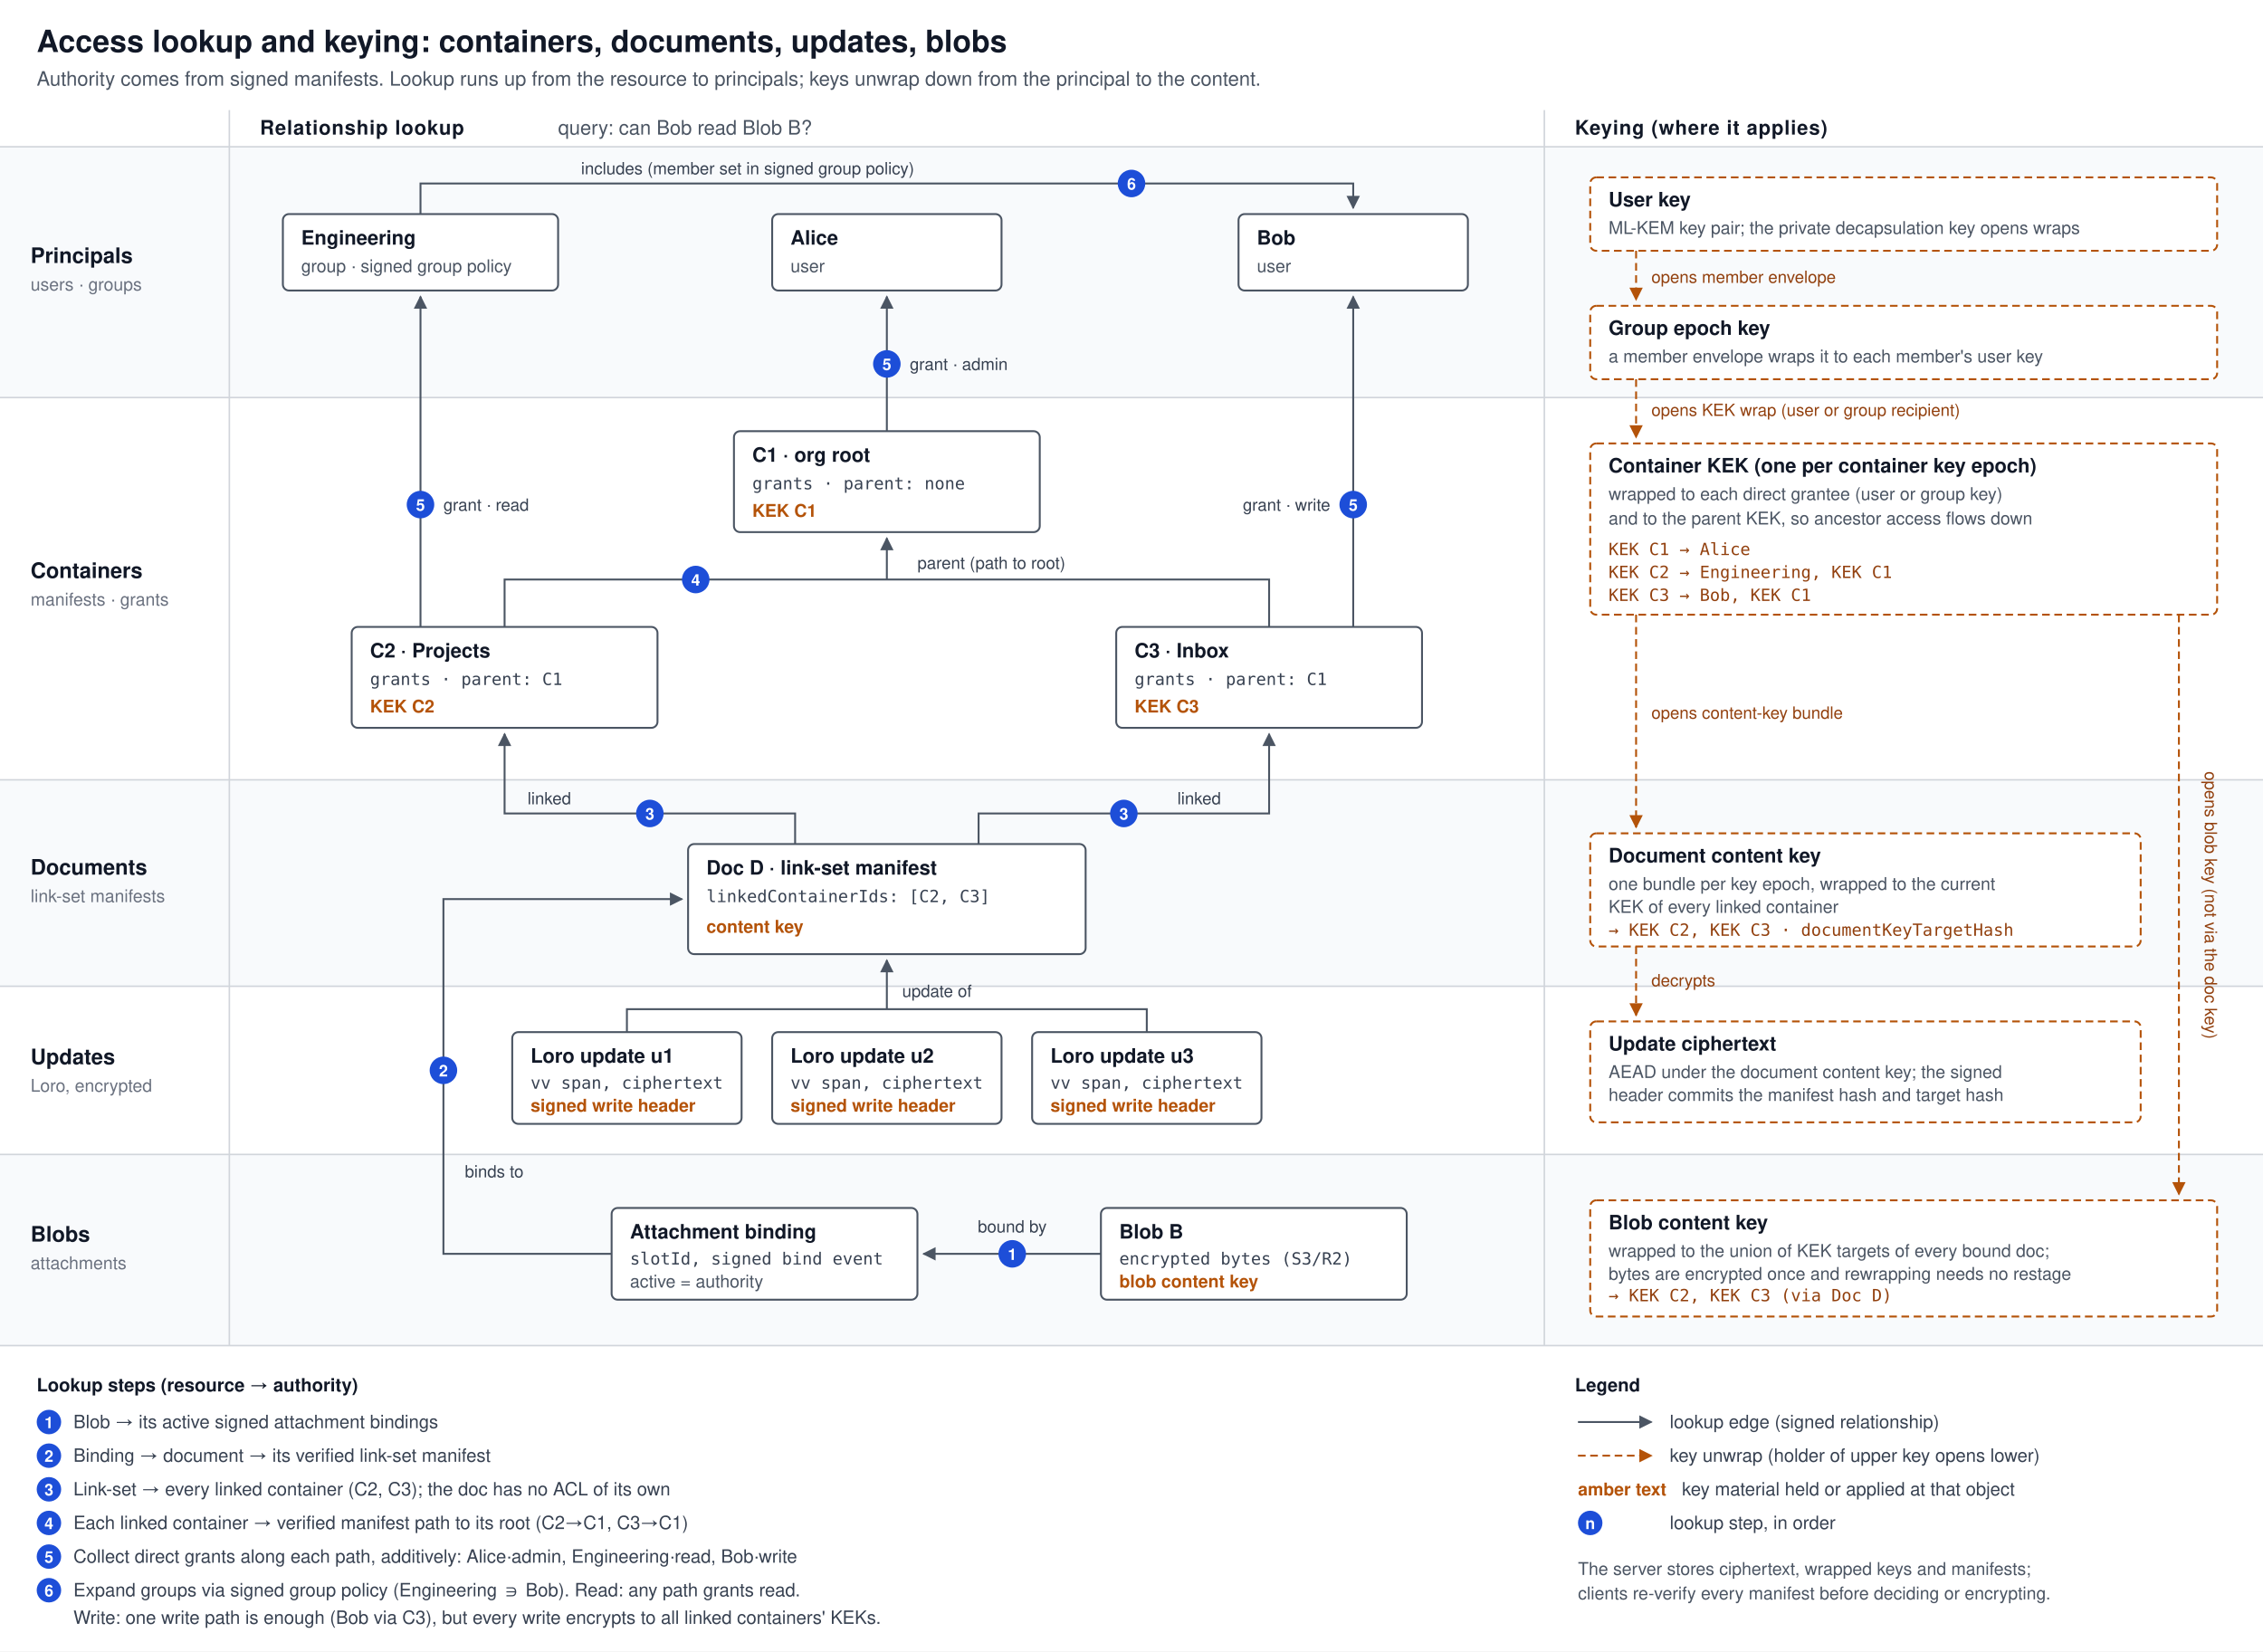
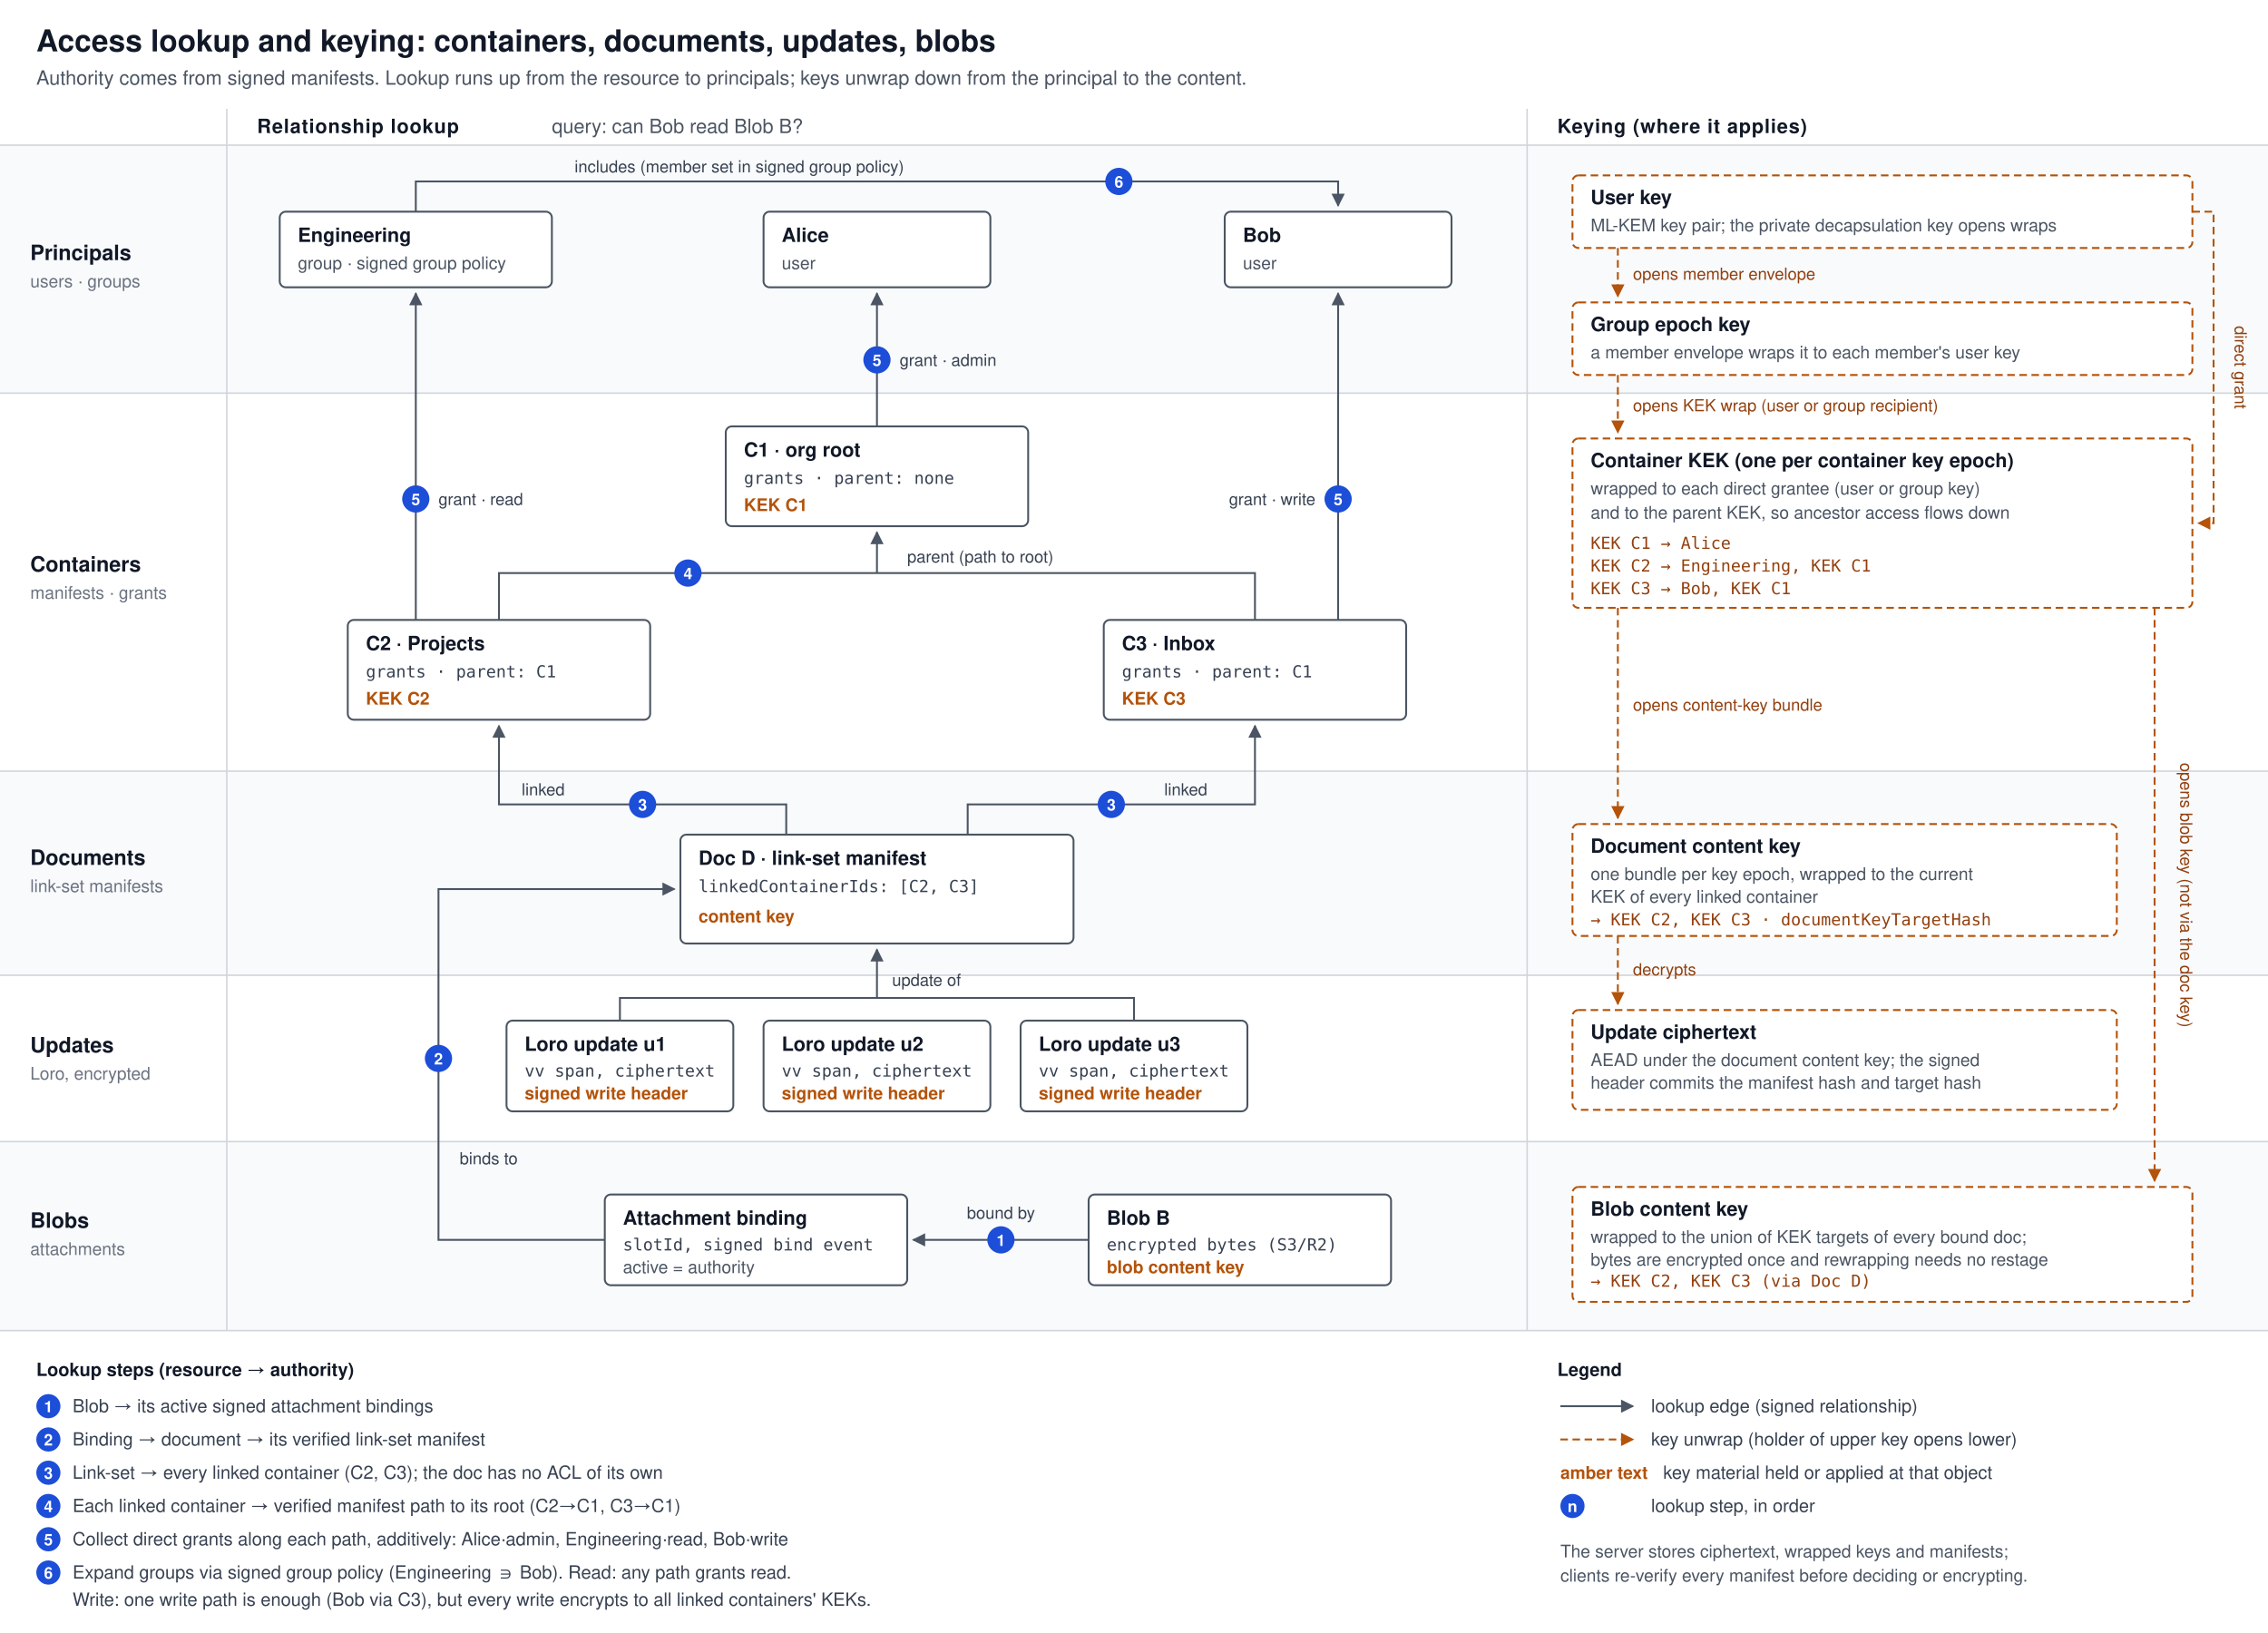
- <svg xmlns="http://www.w3.org/2000/svg" width="1480" height="1080" viewBox="0 0 1480 1080" font-family="ui-sans-serif, -apple-system, 'Segoe UI', Helvetica, Arial, sans-serif">
+ <svg xmlns="http://www.w3.org/2000/svg" width="1500" height="1080" viewBox="0 0 1500 1080" font-family="ui-sans-serif, -apple-system, 'Segoe UI', Helvetica, Arial, sans-serif">
  <defs>
    <marker id="arrow" viewBox="0 0 10 10" refX="9" refY="5" markerWidth="7" markerHeight="7" orient="auto-start-reverse">
      <path d="M0,0 L10,5 L0,10 z" fill="#4b5563" />
    </marker>
    <marker id="arrow-key" viewBox="0 0 10 10" refX="9" refY="5" markerWidth="7" markerHeight="7" orient="auto-start-reverse">
      <path d="M0,0 L10,5 L0,10 z" fill="#b45309" />
    </marker>
    <style>
      .title { font-size: 20px; font-weight: 600; fill: #111827; }
      .sub { font-size: 13px; fill: #4b5563; }
      .colhead { font-size: 13px; font-weight: 600; fill: #111827; letter-spacing: 0.04em; text-transform: uppercase; }
      .lane { font-size: 14px; font-weight: 600; fill: #111827; }
      .lanesub { font-size: 11.5px; fill: #6b7280; }
      .box { fill: #ffffff; stroke: #4b5563; stroke-width: 1.25; }
      .kbox { fill: #ffffff; stroke: #b45309; stroke-width: 1.25; stroke-dasharray: 5 3; }
      .name { font-size: 13px; font-weight: 600; fill: #111827; }
      .meta { font-size: 11.5px; fill: #4b5563; }
      .mono { font-size: 11px; fill: #374151; font-family: ui-monospace, SFMono-Regular, Menlo, Consolas, monospace; }
      .key { font-size: 11.5px; fill: #b45309; font-weight: 600; }
      .keymono { font-size: 11px; fill: #92400e; font-family: ui-monospace, SFMono-Regular, Menlo, Consolas, monospace; }
      .edge { fill: none; stroke: #4b5563; stroke-width: 1.25; }
      .kedge { fill: none; stroke: #b45309; stroke-width: 1.25; stroke-dasharray: 5 3; }
      .elabel { font-size: 11px; fill: #374151; }
      .klabel { font-size: 11px; fill: #92400e; }
      .step { fill: #1d4ed8; }
      .stepnum { font-size: 10.5px; font-weight: 700; fill: #ffffff; text-anchor: middle; }
      .foot { font-size: 12px; fill: #374151; }
      .foothead { font-size: 12px; font-weight: 600; fill: #111827; }
    </style>
  </defs>
-   <rect x="0" y="0" width="1480" height="1080" fill="#ffffff" />
+   <rect x="0" y="0" width="1500" height="1080" fill="#ffffff" />
  <text x="24" y="34" class="title">Access lookup and keying: containers, documents, updates, blobs</text>
  <text x="24" y="56" class="sub">Authority comes from signed manifests. Lookup runs up from the resource to principals; keys unwrap down from the principal to the content.</text>
-   <rect x="0" y="96" width="1480" height="164" fill="#f8fafc" />
-   <rect x="0" y="260" width="1480" height="250" fill="#ffffff" />
-   <rect x="0" y="510" width="1480" height="135" fill="#f8fafc" />
-   <rect x="0" y="645" width="1480" height="110" fill="#ffffff" />
-   <rect x="0" y="755" width="1480" height="125" fill="#f8fafc" />
+   <rect x="0" y="96" width="1500" height="164" fill="#f8fafc" />
+   <rect x="0" y="260" width="1500" height="250" fill="#ffffff" />
+   <rect x="0" y="510" width="1500" height="135" fill="#f8fafc" />
+   <rect x="0" y="645" width="1500" height="110" fill="#ffffff" />
+   <rect x="0" y="755" width="1500" height="125" fill="#f8fafc" />
  <g stroke="#d1d5db" stroke-width="1">
-     <line x1="0" y1="96" x2="1480" y2="96" />
-     <line x1="0" y1="260" x2="1480" y2="260" />
-     <line x1="0" y1="510" x2="1480" y2="510" />
-     <line x1="0" y1="645" x2="1480" y2="645" />
-     <line x1="0" y1="755" x2="1480" y2="755" />
-     <line x1="0" y1="880" x2="1480" y2="880" />
+     <line x1="0" y1="96" x2="1500" y2="96" />
+     <line x1="0" y1="260" x2="1500" y2="260" />
+     <line x1="0" y1="510" x2="1500" y2="510" />
+     <line x1="0" y1="645" x2="1500" y2="645" />
+     <line x1="0" y1="755" x2="1500" y2="755" />
+     <line x1="0" y1="880" x2="1500" y2="880" />
    <line x1="150" y1="72" x2="150" y2="880" />
    <line x1="1010" y1="72" x2="1010" y2="880" />
  </g>
  <text x="170" y="88" class="colhead">Relationship lookup</text>
  <text x="365" y="88" class="sub">query: can Bob read Blob B?</text>
  <text x="1030" y="88" class="colhead">Keying (where it applies)</text>
  <text x="20" y="172" class="lane">Principals</text>
  <text x="20" y="190" class="lanesub">users · groups</text>
  <text x="20" y="378" class="lane">Containers</text>
  <text x="20" y="396" class="lanesub">manifests · grants</text>
  <text x="20" y="572" class="lane">Documents</text>
  <text x="20" y="590" class="lanesub">link-set manifests</text>
  <text x="20" y="696" class="lane">Updates</text>
  <text x="20" y="714" class="lanesub">Loro, encrypted</text>
  <text x="20" y="812" class="lane">Blobs</text>
  <text x="20" y="830" class="lanesub">attachments</text>
  <rect x="185" y="140" width="180" height="50" rx="4" class="box" />
  <text x="197" y="160" class="name">Engineering</text>
  <text x="197" y="178" class="meta">group · signed group policy</text>
  <rect x="505" y="140" width="150" height="50" rx="4" class="box" />
  <text x="517" y="160" class="name">Alice</text>
  <text x="517" y="178" class="meta">user</text>
  <rect x="810" y="140" width="150" height="50" rx="4" class="box" />
  <text x="822" y="160" class="name">Bob</text>
  <text x="822" y="178" class="meta">user</text>
  <path d="M275,140 V120 H885 V136" class="edge" marker-end="url(#arrow)" />
  <text x="380" y="114" class="elabel">includes (member set in signed group policy)</text>
  <circle cx="740" cy="120" r="9" class="step" />
  <text x="740" y="124" class="stepnum">6</text>
  <rect x="480" y="282" width="200" height="66" rx="4" class="box" />
  <text x="492" y="302" class="name">C1 · org root</text>
  <text x="492" y="320" class="mono">grants · parent: none</text>
  <text x="492" y="338" class="key">KEK C1</text>
  <rect x="230" y="410" width="200" height="66" rx="4" class="box" />
  <text x="242" y="430" class="name">C2 · Projects</text>
  <text x="242" y="448" class="mono">grants · parent: C1</text>
  <text x="242" y="466" class="key">KEK C2</text>
  <rect x="730" y="410" width="200" height="66" rx="4" class="box" />
  <text x="742" y="430" class="name">C3 · Inbox</text>
  <text x="742" y="448" class="mono">grants · parent: C1</text>
  <text x="742" y="466" class="key">KEK C3</text>
  <path d="M330,410 V379 H830 V410" class="edge" />
  <path d="M580,379 V352" class="edge" marker-end="url(#arrow)" />
  <text x="600" y="372" class="elabel">parent (path to root)</text>
  <circle cx="455" cy="379" r="9" class="step" />
  <text x="455" y="383" class="stepnum">4</text>
  <path d="M275,410 V194" class="edge" marker-end="url(#arrow)" />
  <circle cx="275" cy="330" r="9" class="step" />
  <text x="275" y="334" class="stepnum">5</text>
  <text x="290" y="334" class="elabel">grant · read</text>
  <path d="M580,282 V194" class="edge" marker-end="url(#arrow)" />
  <circle cx="580" cy="238" r="9" class="step" />
  <text x="580" y="242" class="stepnum">5</text>
  <text x="595" y="242" class="elabel">grant · admin</text>
  <path d="M885,410 V194" class="edge" marker-end="url(#arrow)" />
  <circle cx="885" cy="330" r="9" class="step" />
  <text x="885" y="334" class="stepnum">5</text>
  <text x="870" y="334" class="elabel" text-anchor="end">grant · write</text>
  <rect x="450" y="552" width="260" height="72" rx="4" class="box" />
  <text x="462" y="572" class="name">Doc D · link-set manifest</text>
  <text x="462" y="590" class="mono">linkedContainerIds: [C2, C3]</text>
  <text x="462" y="610" class="key">content key</text>
  <path d="M520,552 V532 H330 V480" class="edge" marker-end="url(#arrow)" />
  <path d="M640,552 V532 H830 V480" class="edge" marker-end="url(#arrow)" />
  <circle cx="425" cy="532" r="9" class="step" />
  <text x="425" y="536" class="stepnum">3</text>
  <circle cx="735" cy="532" r="9" class="step" />
  <text x="735" y="536" class="stepnum">3</text>
  <text x="345" y="526" class="elabel">linked</text>
  <text x="770" y="526" class="elabel">linked</text>
  <rect x="335" y="675" width="150" height="60" rx="4" class="box" />
  <text x="347" y="695" class="name">Loro update u1</text>
  <text x="347" y="712" class="mono">vv span, ciphertext</text>
  <text x="347" y="727" class="key">signed write header</text>
  <rect x="505" y="675" width="150" height="60" rx="4" class="box" />
  <text x="517" y="695" class="name">Loro update u2</text>
  <text x="517" y="712" class="mono">vv span, ciphertext</text>
  <text x="517" y="727" class="key">signed write header</text>
  <rect x="675" y="675" width="150" height="60" rx="4" class="box" />
  <text x="687" y="695" class="name">Loro update u3</text>
  <text x="687" y="712" class="mono">vv span, ciphertext</text>
  <text x="687" y="727" class="key">signed write header</text>
  <path d="M410,675 V660 H750 V675" class="edge" />
  <path d="M580,660 V628" class="edge" marker-end="url(#arrow)" />
  <text x="590" y="652" class="elabel">update of</text>
  <rect x="400" y="790" width="200" height="60" rx="4" class="box" />
  <text x="412" y="810" class="name">Attachment binding</text>
  <text x="412" y="827" class="mono">slotId, signed bind event</text>
  <text x="412" y="842" class="meta">active = authority</text>
  <rect x="720" y="790" width="200" height="60" rx="4" class="box" />
  <text x="732" y="810" class="name">Blob B</text>
  <text x="732" y="827" class="mono">encrypted bytes (S3/R2)</text>
  <text x="732" y="842" class="key">blob content key</text>
  <path d="M720,820 H604" class="edge" marker-end="url(#arrow)" />
  <circle cx="662" cy="820" r="9" class="step" />
  <text x="662" y="824" class="stepnum">1</text>
  <text x="662" y="806" class="elabel" text-anchor="middle">bound by</text>
  <path d="M400,820 H290 V588 H446" class="edge" marker-end="url(#arrow)" />
  <circle cx="290" cy="700" r="9" class="step" />
  <text x="290" y="704" class="stepnum">2</text>
  <text x="304" y="770" class="elabel">binds to</text>
  <rect x="1040" y="116" width="410" height="48" rx="4" class="kbox" />
  <text x="1052" y="135" class="name">User key</text>
  <text x="1052" y="153" class="meta">ML-KEM key pair; the private decapsulation key opens wraps</text>
  <rect x="1040" y="200" width="410" height="48" rx="4" class="kbox" />
  <text x="1052" y="219" class="name">Group epoch key</text>
  <text x="1052" y="237" class="meta">a member envelope wraps it to each member's user key</text>
  <path d="M1070,164 V196" class="kedge" marker-end="url(#arrow-key)" />
  <text x="1080" y="185" class="klabel">opens member envelope</text>
  <rect x="1040" y="290" width="410" height="112" rx="4" class="kbox" />
  <text x="1052" y="309" class="name">Container KEK (one per container key epoch)</text>
  <text x="1052" y="327" class="meta">wrapped to each direct grantee (user or group key)</text>
  <text x="1052" y="343" class="meta">and to the parent KEK, so ancestor access flows down</text>
  <text x="1052" y="363" class="keymono">KEK C1 → Alice</text>
  <text x="1052" y="378" class="keymono">KEK C2 → Engineering, KEK C1</text>
  <text x="1052" y="393" class="keymono">KEK C3 → Bob, KEK C1</text>
+   <path d="M1450,140 H1464 V346 H1454" class="kedge" marker-end="url(#arrow-key)" />
+   <text x="1478" y="243" class="klabel" text-anchor="middle" transform="rotate(90 1478 243)">direct grant</text>
  <path d="M1070,248 V286" class="kedge" marker-end="url(#arrow-key)" />
  <text x="1080" y="272" class="klabel">opens KEK wrap (user or group recipient)</text>
  <rect x="1040" y="545" width="360" height="74" rx="4" class="kbox" />
  <text x="1052" y="564" class="name">Document content key</text>
  <text x="1052" y="582" class="meta">one bundle per key epoch, wrapped to the current</text>
  <text x="1052" y="597" class="meta">KEK of every linked container</text>
  <text x="1052" y="612" class="keymono">→ KEK C2, KEK C3 · documentKeyTargetHash</text>
  <path d="M1070,402 V541" class="kedge" marker-end="url(#arrow-key)" />
  <text x="1080" y="470" class="klabel">opens content-key bundle</text>
  <rect x="1040" y="668" width="360" height="66" rx="4" class="kbox" />
  <text x="1052" y="687" class="name">Update ciphertext</text>
  <text x="1052" y="705" class="meta">AEAD under the document content key; the signed</text>
  <text x="1052" y="720" class="meta">header commits the manifest hash and target hash</text>
  <path d="M1070,619 V664" class="kedge" marker-end="url(#arrow-key)" />
  <text x="1080" y="645" class="klabel">decrypts</text>
  <rect x="1040" y="785" width="410" height="76" rx="4" class="kbox" />
  <text x="1052" y="804" class="name">Blob content key</text>
  <text x="1052" y="822" class="meta">wrapped to the union of KEK targets of every bound doc;</text>
  <text x="1052" y="837" class="meta">bytes are encrypted once and rewrapping needs no restage</text>
  <text x="1052" y="851" class="keymono">→ KEK C2, KEK C3 (via Doc D)</text>
  <path d="M1425,402 V781" class="kedge" marker-end="url(#arrow-key)" />
  <text x="1442" y="592" class="klabel" text-anchor="middle" transform="rotate(90 1442 592)">opens blob key (not via the doc key)</text>
  <text x="24" y="910" class="foothead">Lookup steps (resource → authority)</text>
  <g class="foot">
    <circle cx="32" cy="930" r="8" class="step" />
    <text x="32" y="934" class="stepnum">1</text>
    <text x="48" y="934">Blob → its active signed attachment bindings</text>
    <circle cx="32" cy="952" r="8" class="step" />
    <text x="32" y="956" class="stepnum">2</text>
    <text x="48" y="956">Binding → document → its verified link-set manifest</text>
    <circle cx="32" cy="974" r="8" class="step" />
    <text x="32" y="978" class="stepnum">3</text>
    <text x="48" y="978">Link-set → every linked container (C2, C3); the doc has no ACL of its own</text>
    <circle cx="32" cy="996" r="8" class="step" />
    <text x="32" y="1000" class="stepnum">4</text>
    <text x="48" y="1000">Each linked container → verified manifest path to its root (C2→C1, C3→C1)</text>
    <circle cx="32" cy="1018" r="8" class="step" />
    <text x="32" y="1022" class="stepnum">5</text>
    <text x="48" y="1022">Collect direct grants along each path, additively: Alice·admin, Engineering·read, Bob·write</text>
    <circle cx="32" cy="1040" r="8" class="step" />
    <text x="32" y="1044" class="stepnum">6</text>
    <text x="48" y="1044">Expand groups via signed group policy (Engineering ∋ Bob). Read: any path grants read.</text>
    <text x="48" y="1062">Write: one write path is enough (Bob via C3), but every write encrypts to all linked containers' KEKs.</text>
  </g>
  <text x="1030" y="910" class="foothead">Legend</text>
  <path d="M1032,930 H1080" class="edge" marker-end="url(#arrow)" />
  <text x="1092" y="934" class="foot">lookup edge (signed relationship)</text>
  <path d="M1032,952 H1080" class="kedge" marker-end="url(#arrow-key)" />
  <text x="1092" y="956" class="foot">key unwrap (holder of upper key opens lower)</text>
  <text x="1032" y="978" class="key">amber text</text>
  <text x="1100" y="978" class="foot">key material held or applied at that object</text>
  <circle cx="1040" cy="996" r="8" class="step" />
  <text x="1040" y="1000" class="stepnum">n</text>
  <text x="1092" y="1000" class="foot">lookup step, in order</text>
  <text x="1032" y="1030" class="meta">The server stores ciphertext, wrapped keys and manifests;</text>
  <text x="1032" y="1046" class="meta">clients re-verify every manifest before deciding or encrypting.</text>
</svg>
